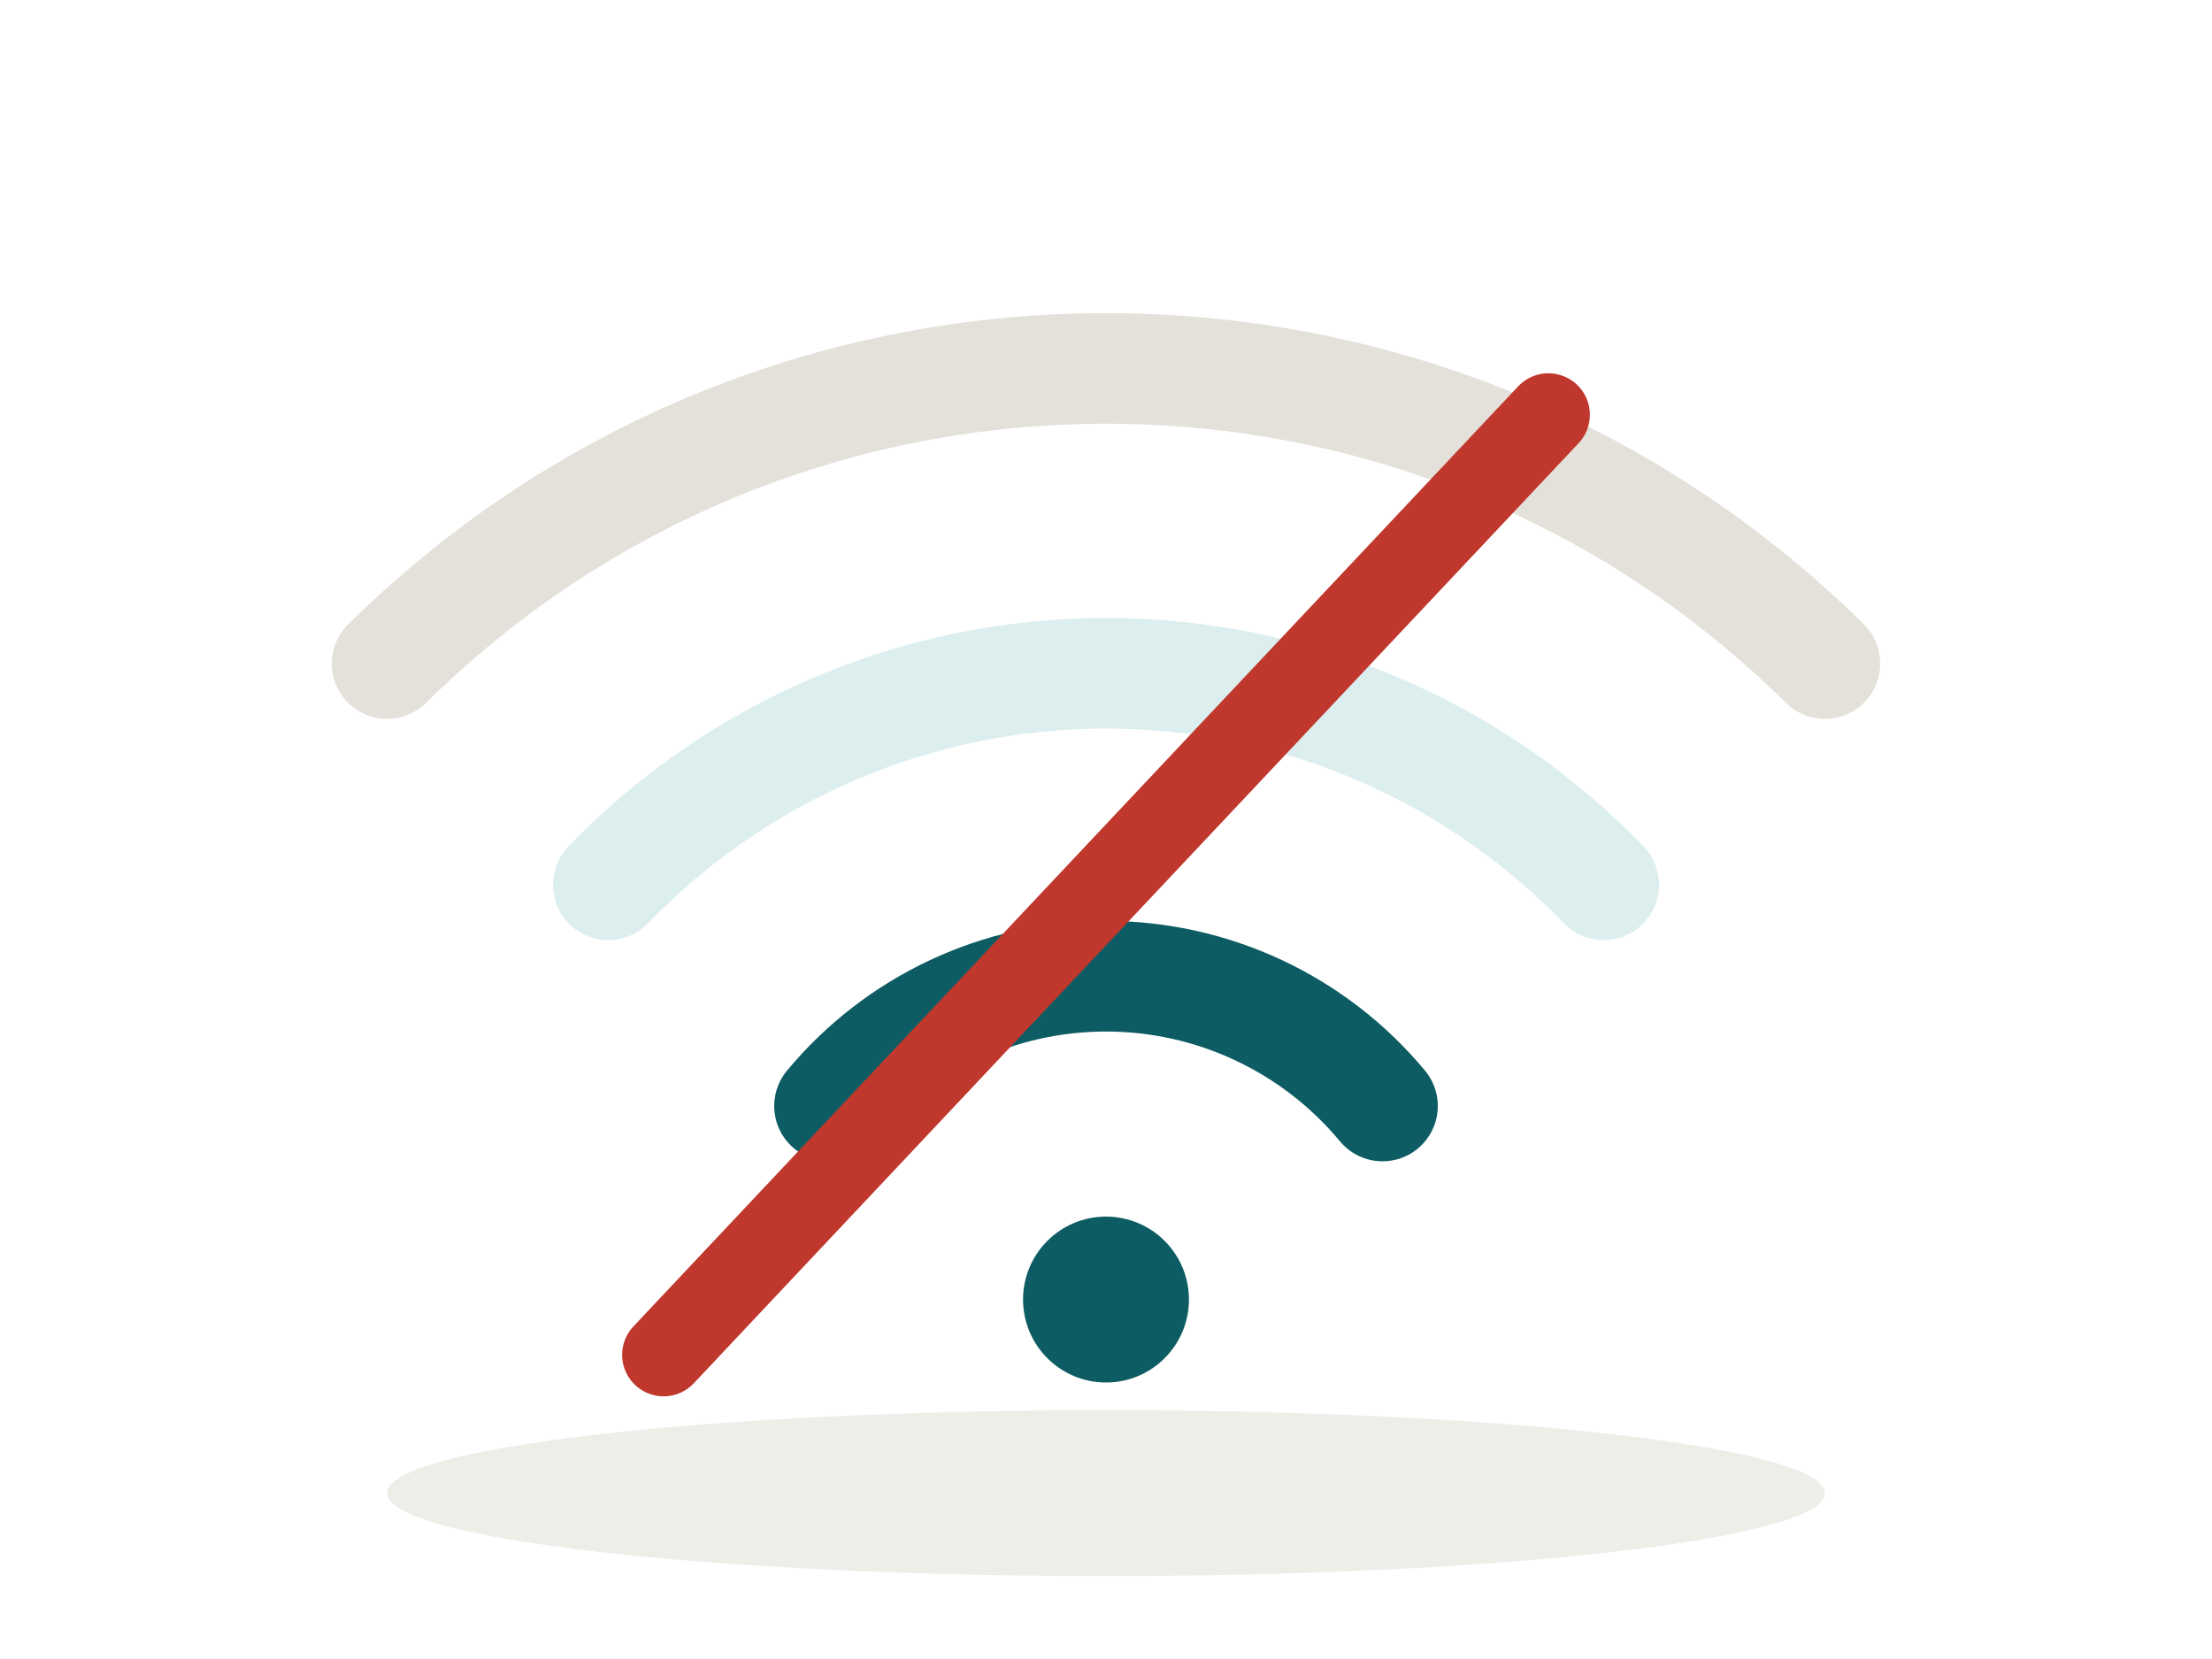
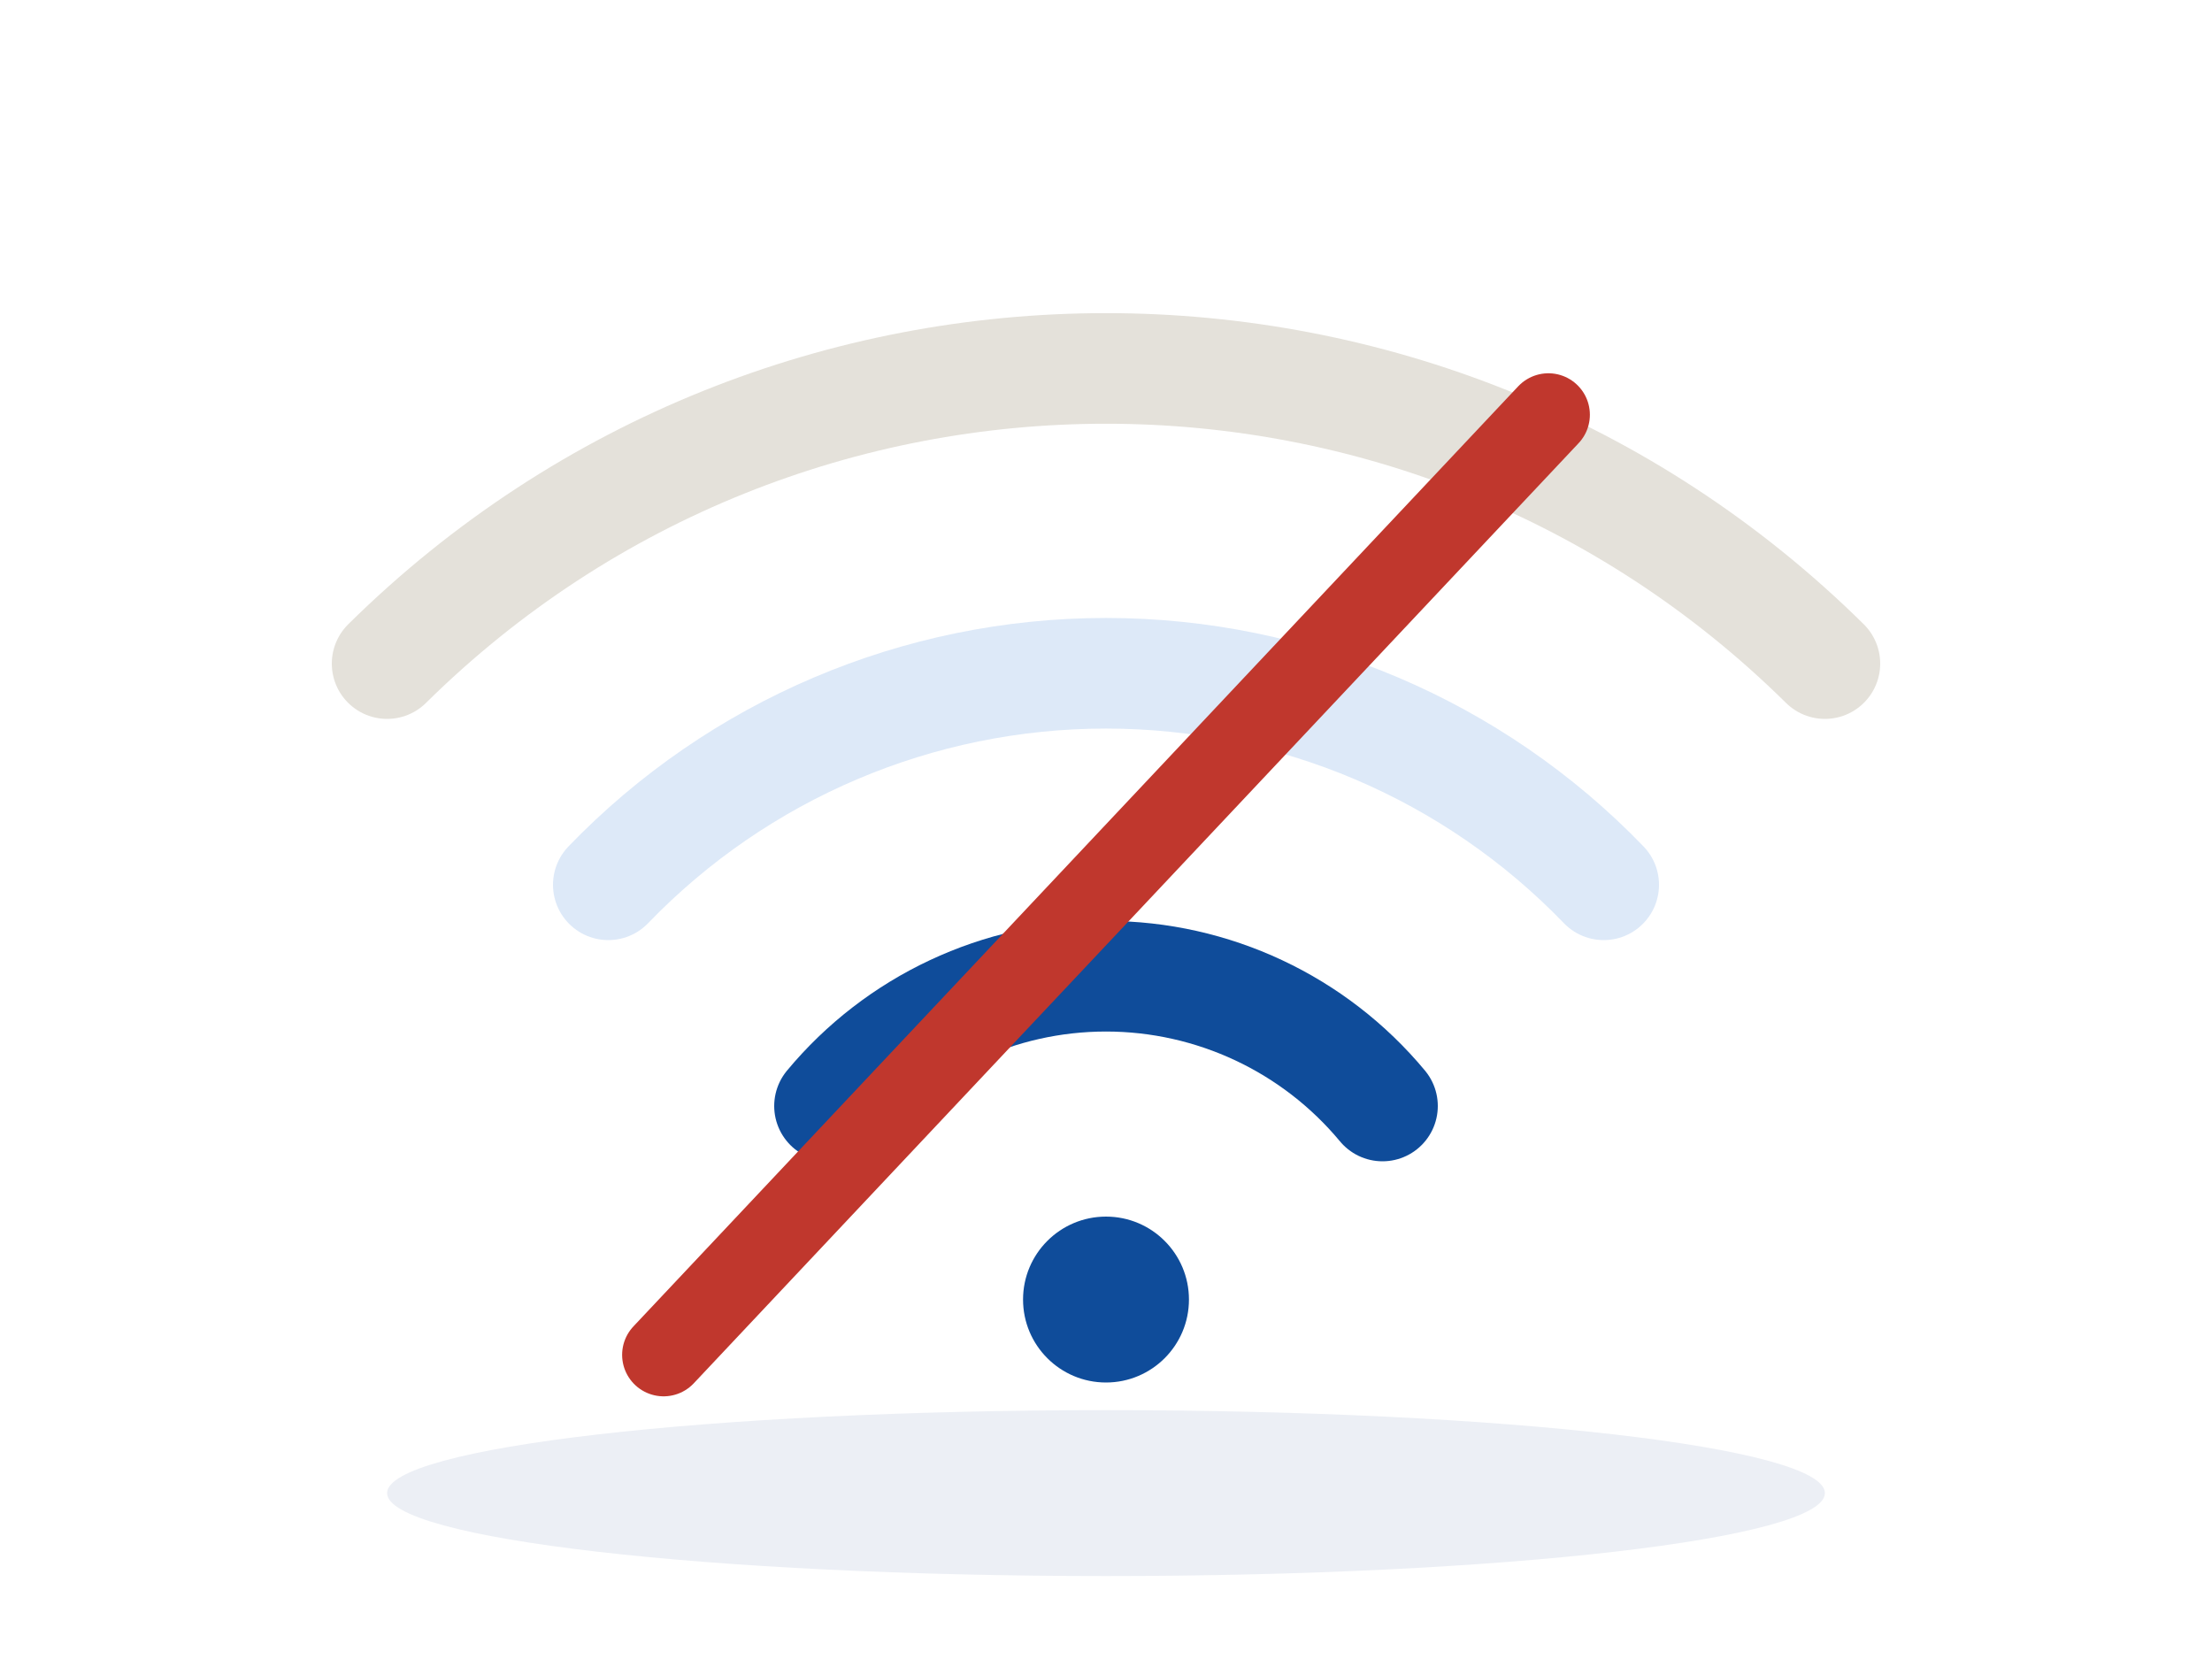
<svg xmlns="http://www.w3.org/2000/svg" viewBox="0 0 160 120" fill="none">
-   <ellipse cx="80" cy="108" rx="52" ry="6" fill="#EFEDE8" />
+   <ellipse cx="80" cy="108" rx="52" ry="6" fill="#ECEFF5" />
  <path d="M28 48 a74 74 0 0 1 104 0" stroke="#E4E1DA" stroke-width="8" stroke-linecap="round" />
-   <path d="M44 64 a50 50 0 0 1 72 0" stroke="#DCEEEE" stroke-width="8" stroke-linecap="round" />
-   <path d="M60 80 a26 26 0 0 1 40 0" stroke="#0E5C63" stroke-width="8" stroke-linecap="round" />
-   <circle cx="80" cy="94" r="6" fill="#0E5C63" />
+   <path d="M44 64 a50 50 0 0 1 72 0" stroke="#DDE9F8" stroke-width="8" stroke-linecap="round" />
+   <path d="M60 80 a26 26 0 0 1 40 0" stroke="#0F4C9A" stroke-width="8" stroke-linecap="round" />
+   <circle cx="80" cy="94" r="6" fill="#0F4C9A" />
  <path d="M112 30 L48 98" stroke="#C0372D" stroke-width="6" stroke-linecap="round" />
</svg>
